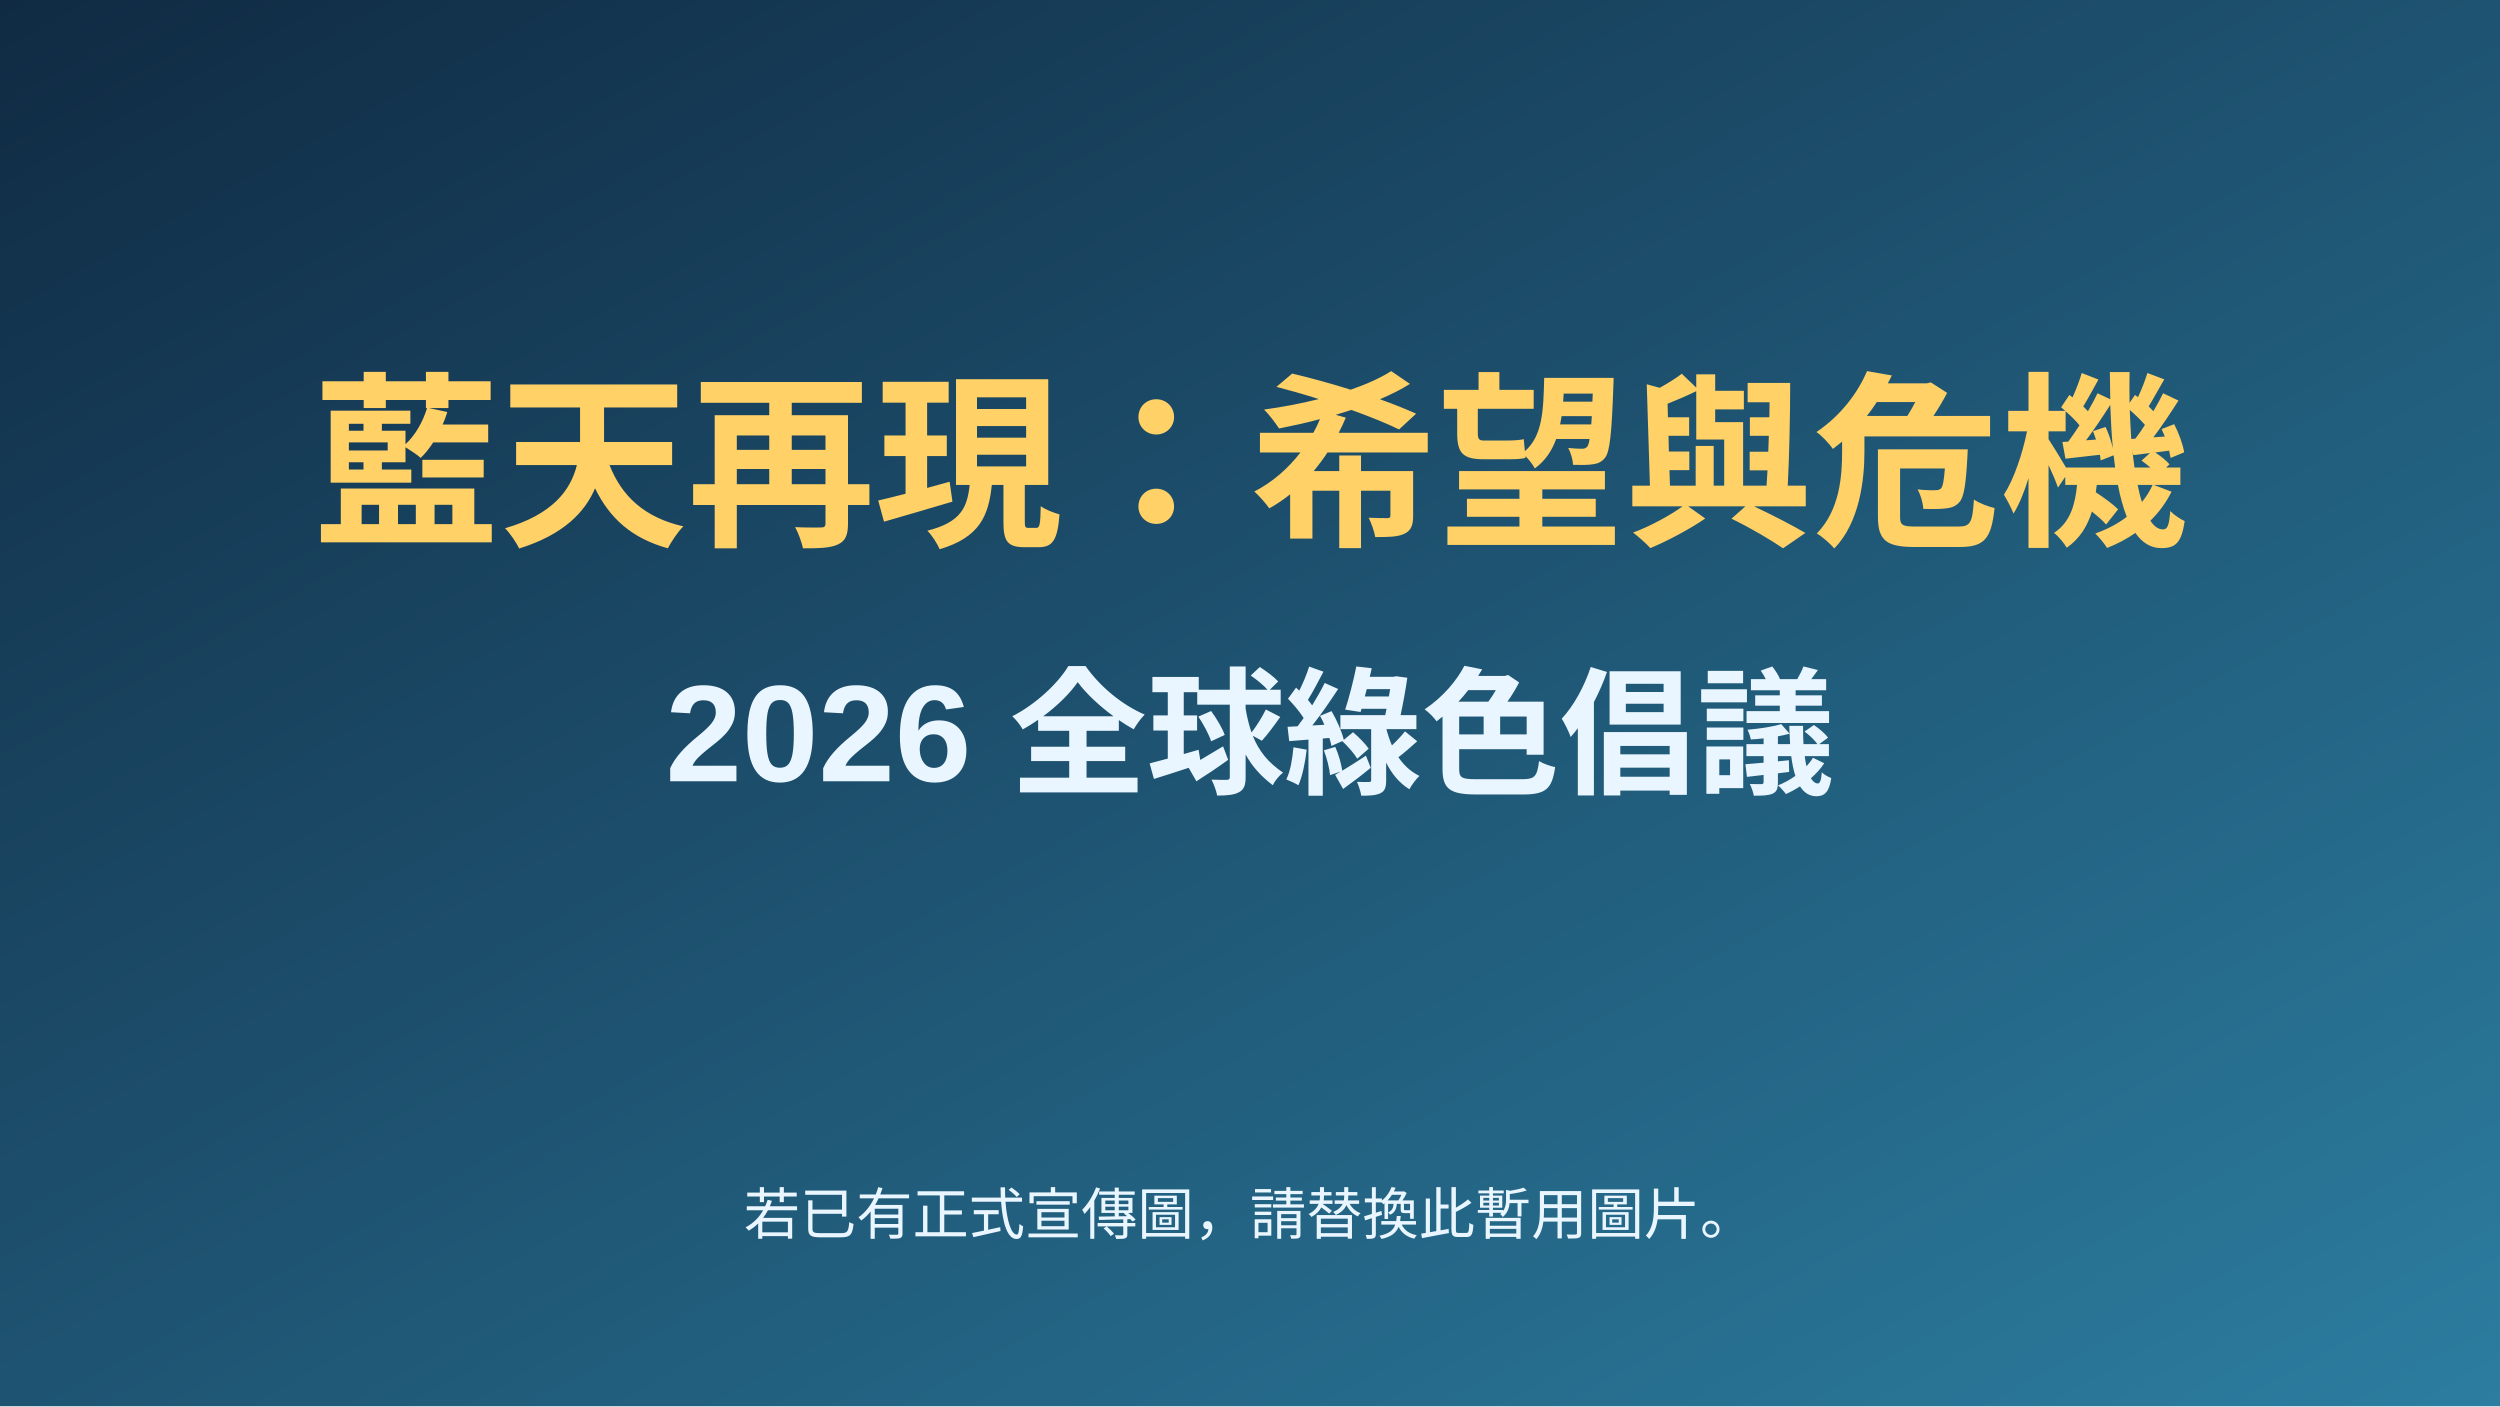
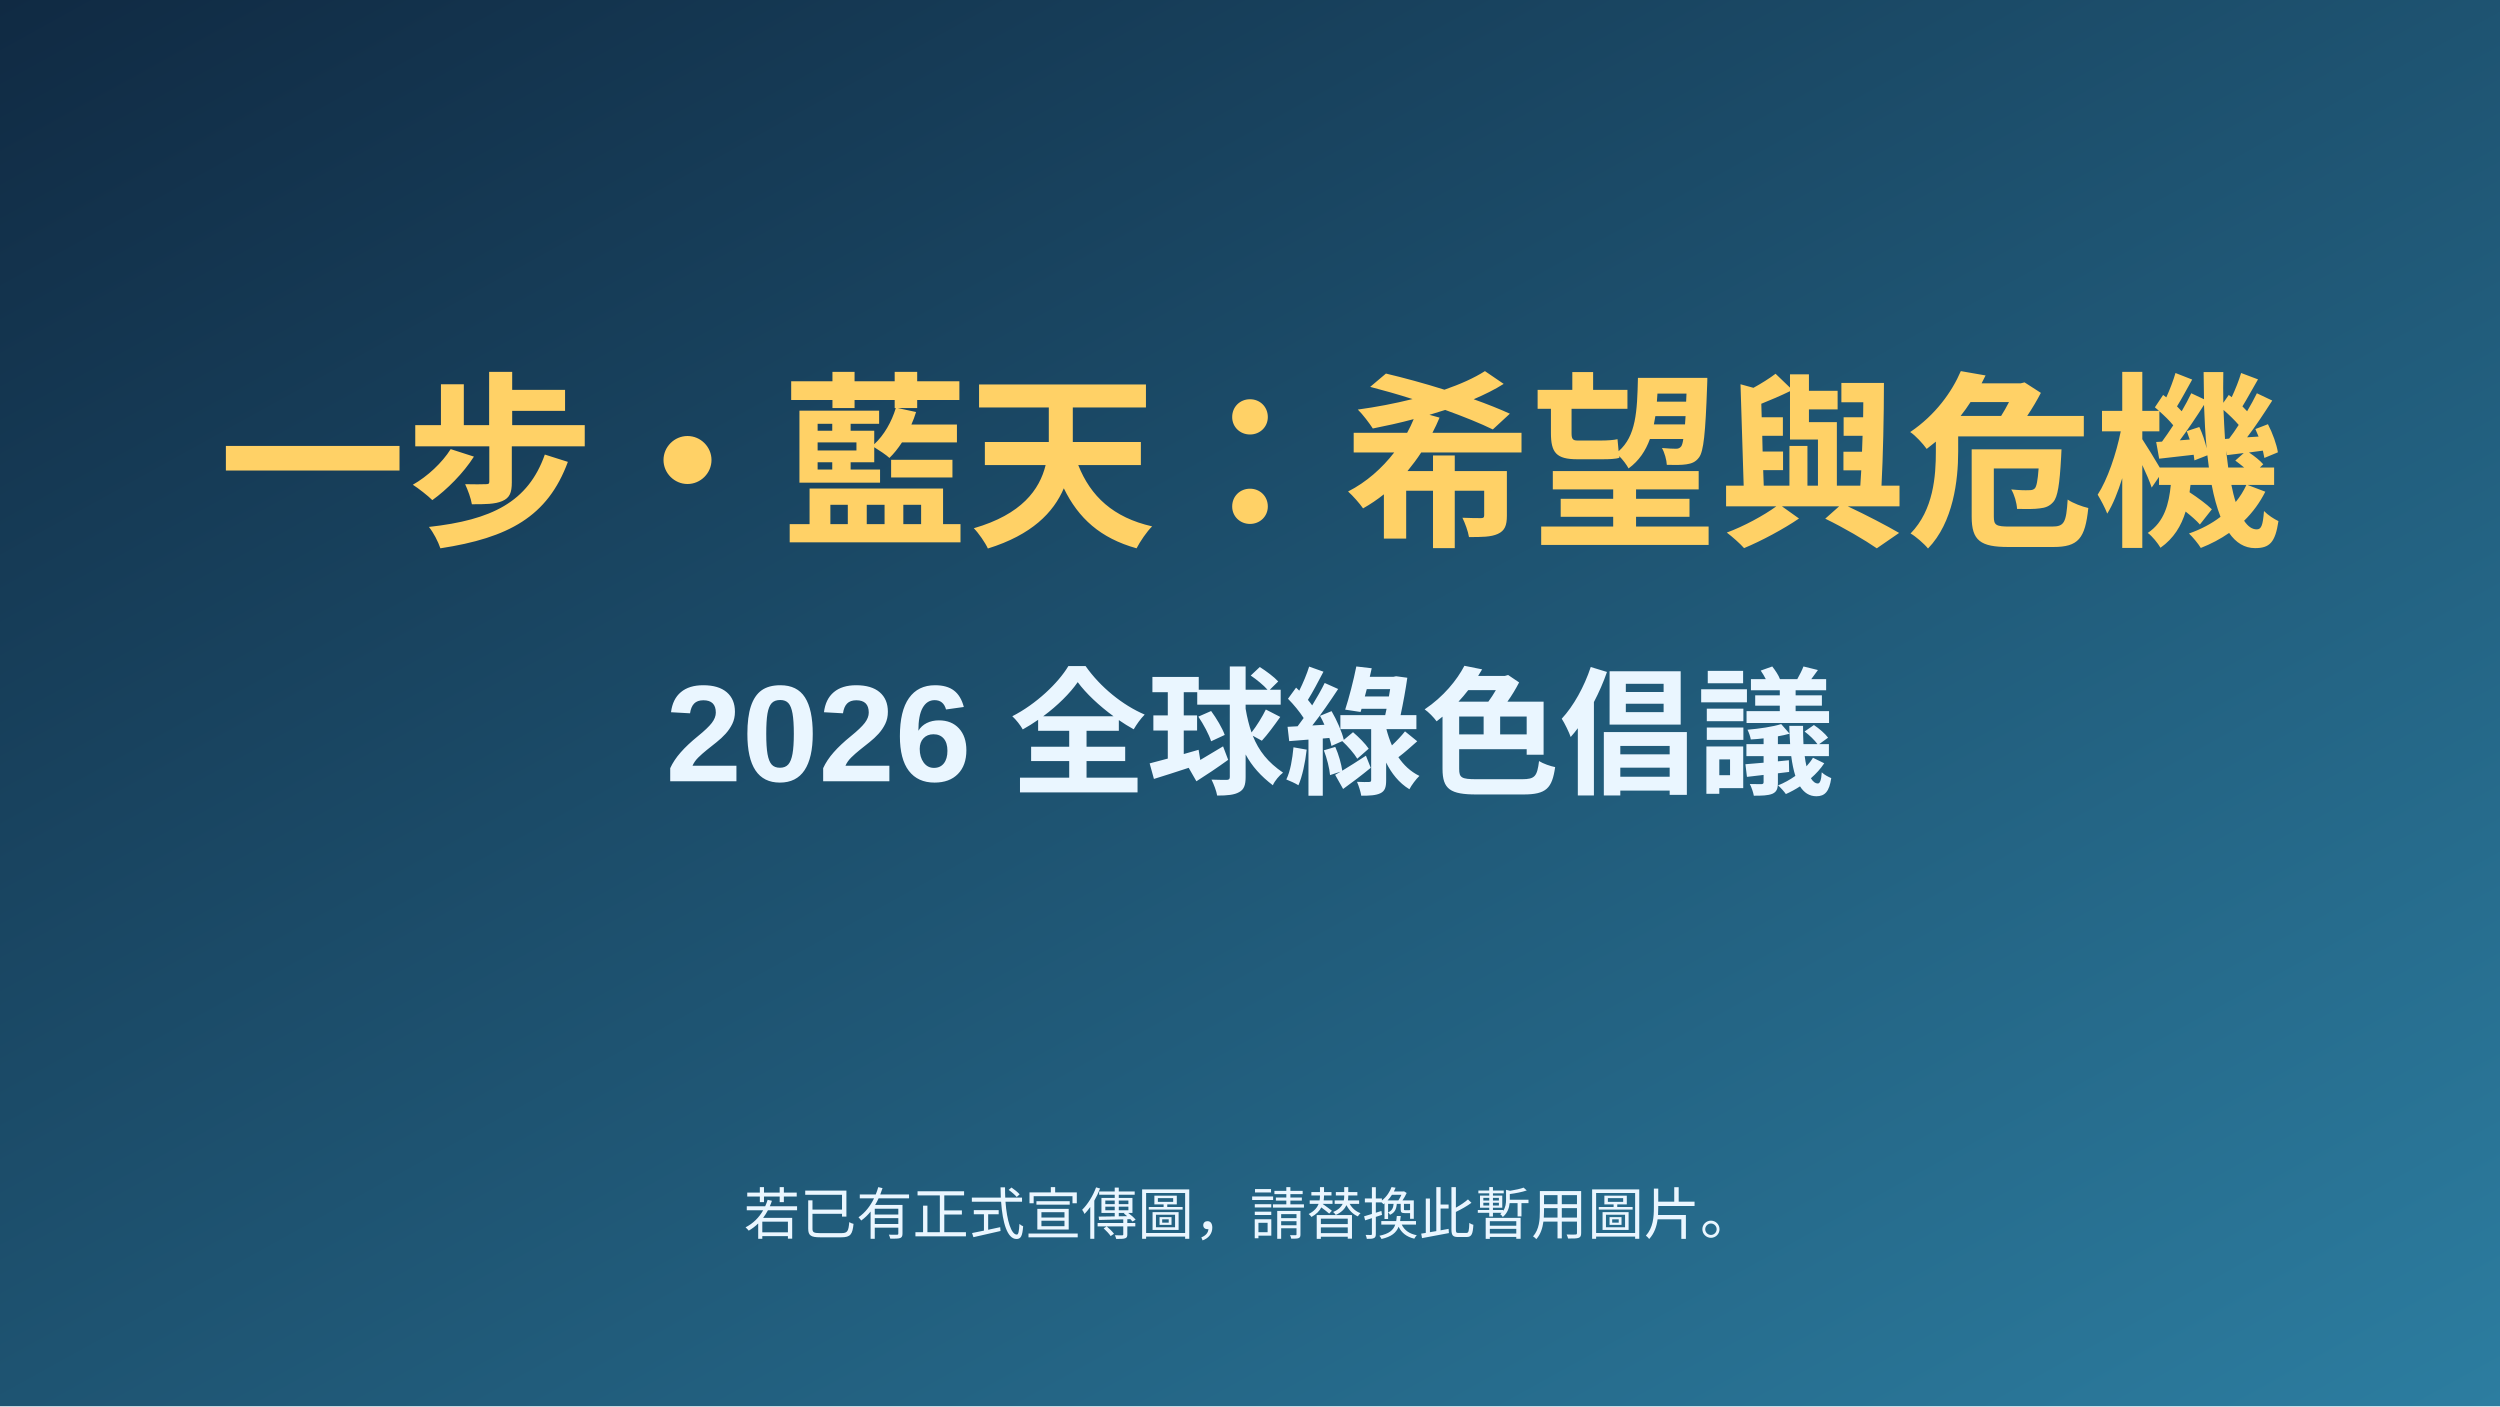
<svg xmlns="http://www.w3.org/2000/svg" width="1600" height="900" viewBox="0 0 1600 900">
  <defs>
    <linearGradient id="g" x1="0" y1="0" x2="1" y2="1">
      <stop offset="0%" stop-color="#102a43" />
      <stop offset="100%" stop-color="#2c7da0" />
    </linearGradient>
  </defs>
  <rect width="1600" height="900" fill="url(#g)" />
-   <text x="800" y="340" text-anchor="middle" fill="#ffd166" font-size="120" font-family="Arial" font-weight="700">藍天再現：希望與危機</text>
+   <text x="800" y="340" text-anchor="middle" fill="#ffd166" font-size="120" font-family="Arial" font-weight="700">一步・藍天：希望與危機</text>
  <text x="800" y="500" text-anchor="middle" fill="#eaf6ff" font-size="88" font-family="Arial" font-weight="700">2026 全球綠色倡議</text>
  <text x="800" y="790" text-anchor="middle" fill="#eaf6ff" font-size="36" font-family="Arial">若已有正式宣傳圖，請替換此暫用圖片。</text>
</svg>
